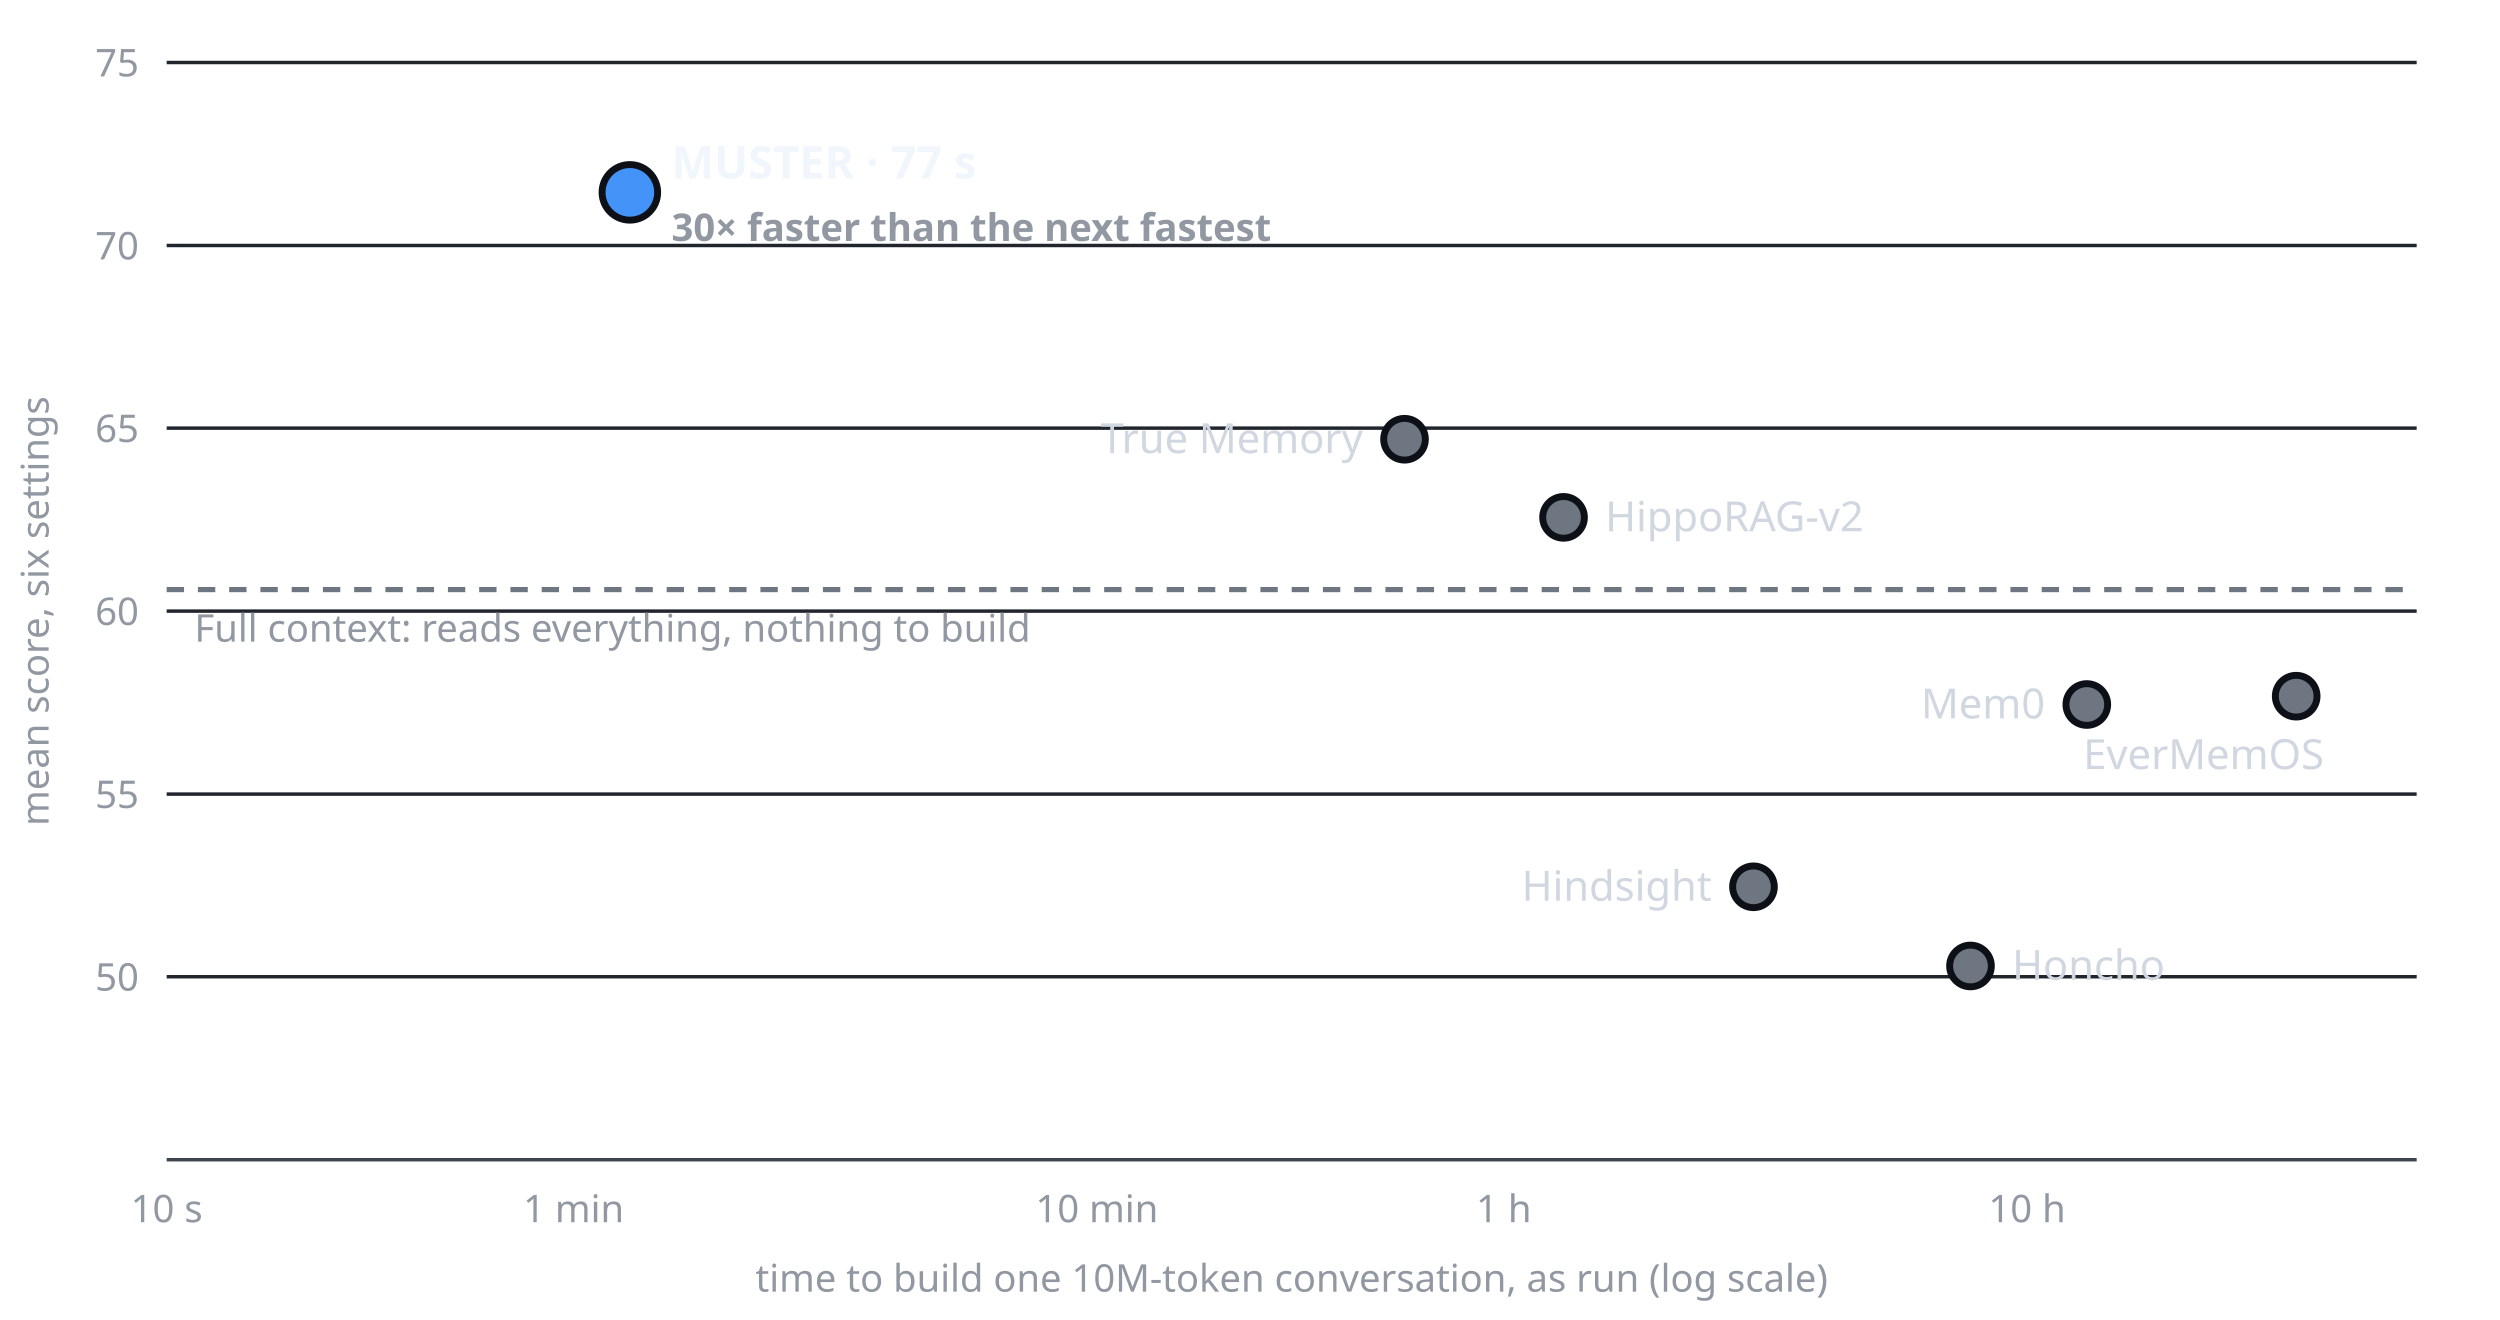
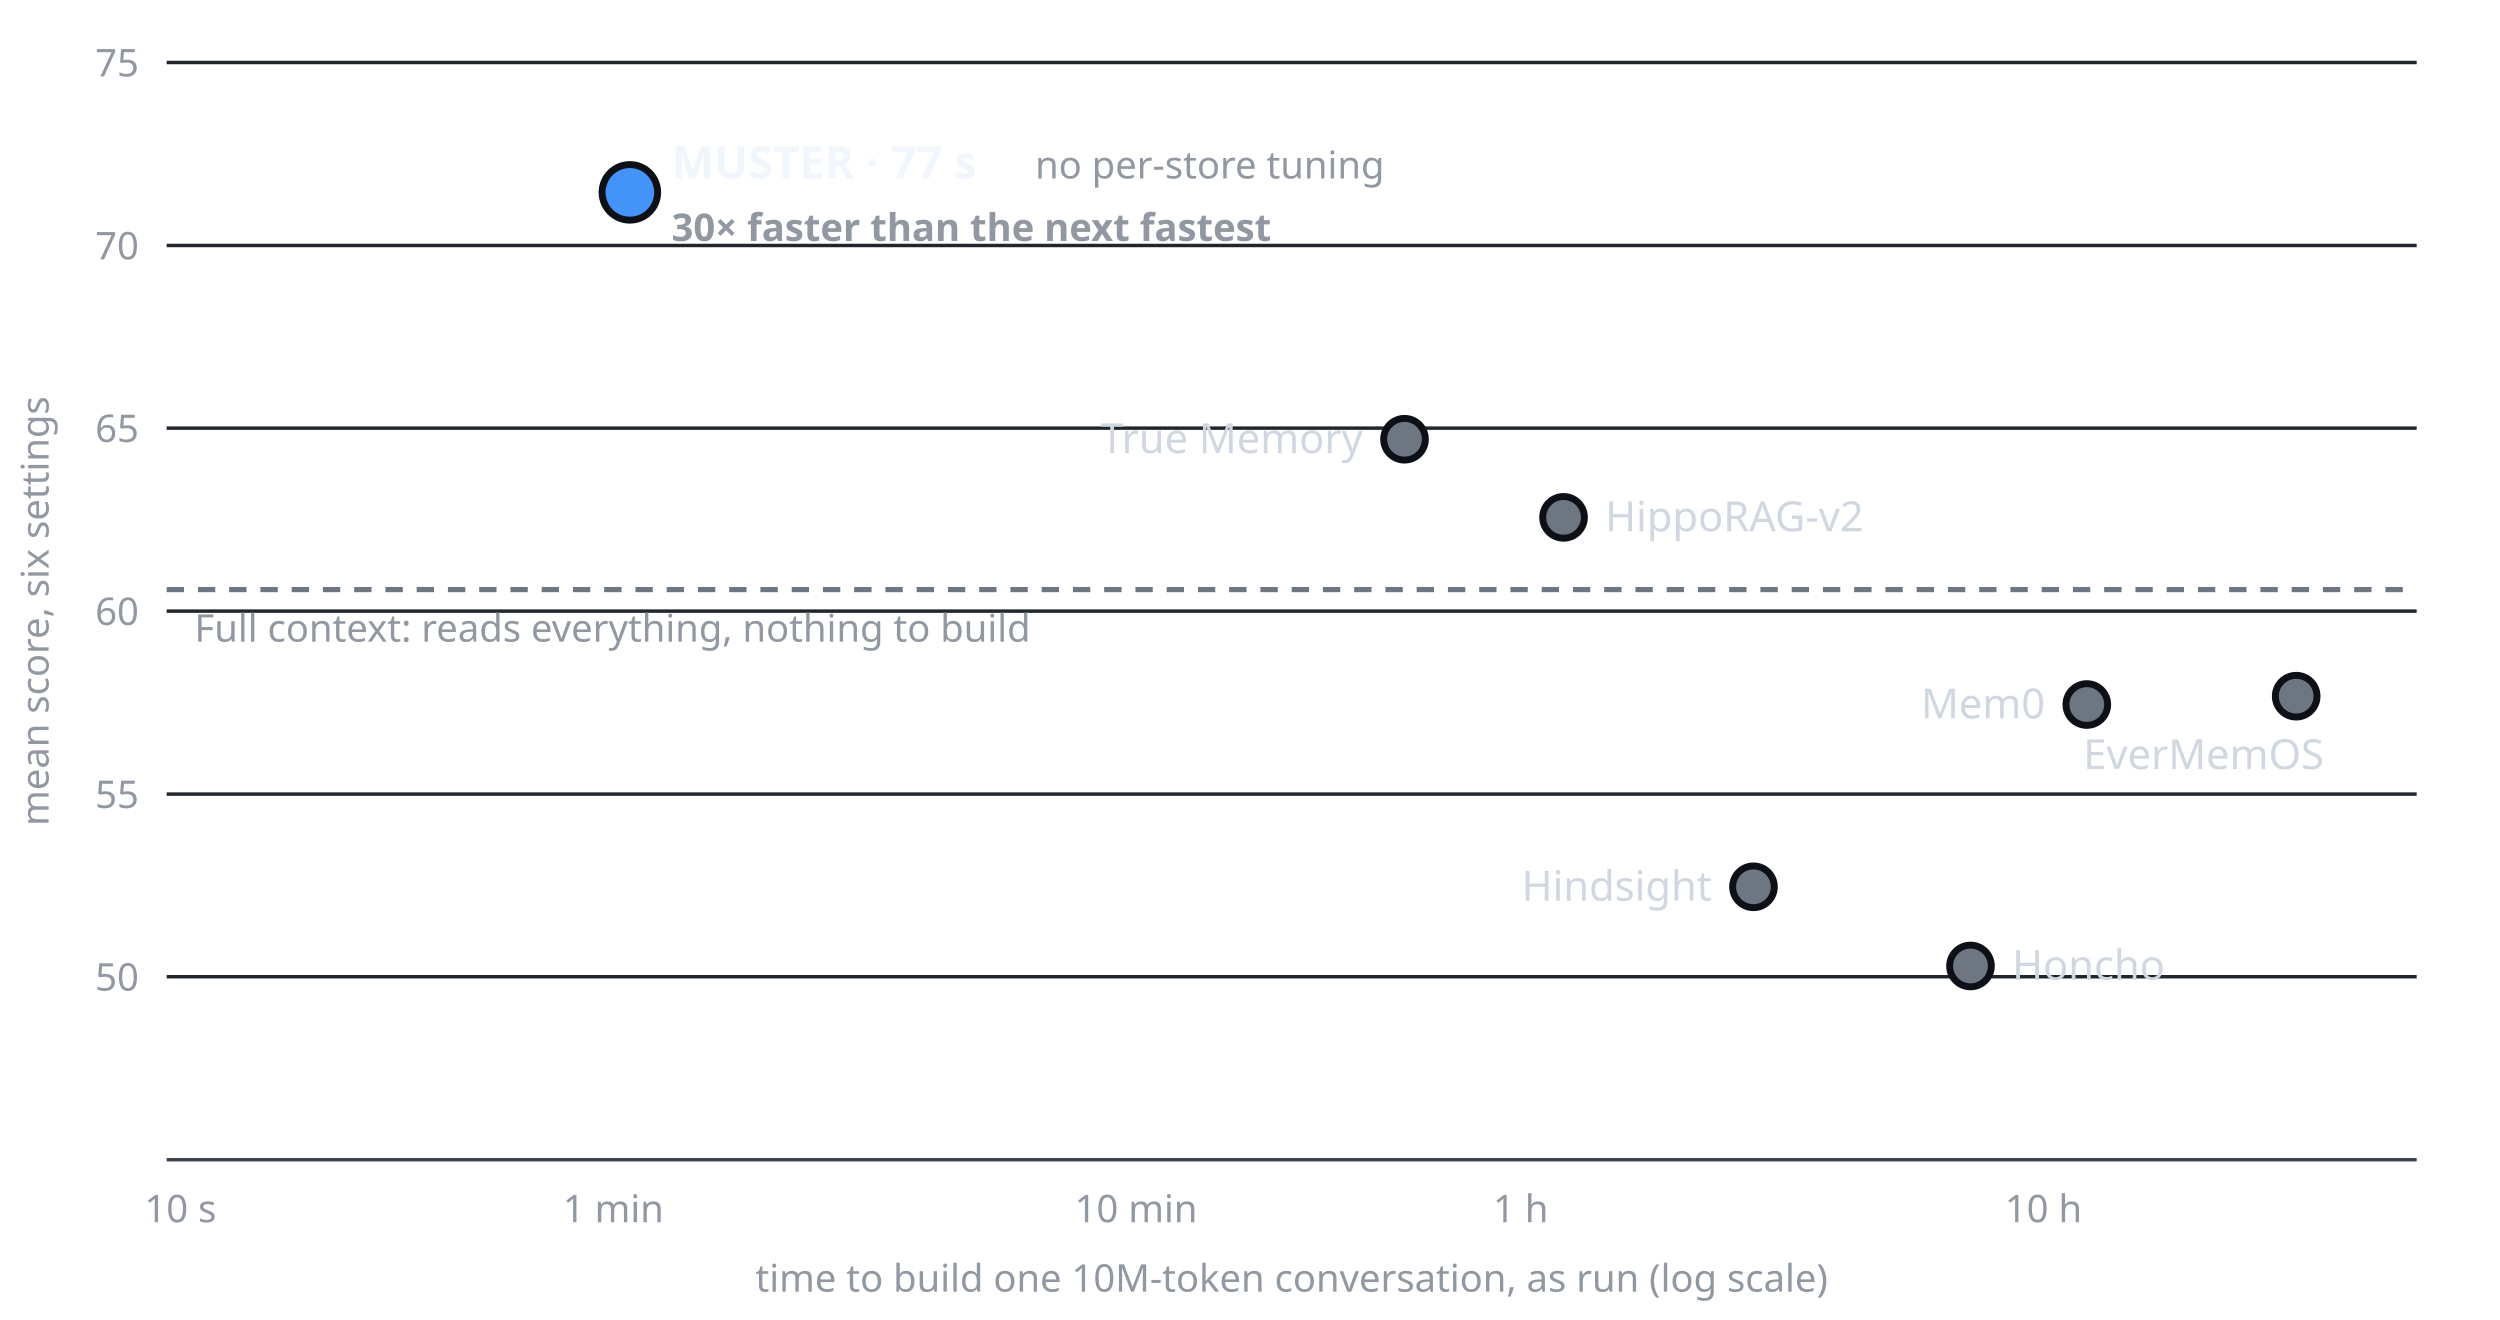
<svg xmlns="http://www.w3.org/2000/svg" viewBox="0 0 720 380" width="720" height="380" role="img" aria-labelledby="t d">
  <style>text{font-family:-apple-system,BlinkMacSystemFont,"Segoe UI","Noto Sans",Helvetica,Arial,sans-serif}</style>
  <g stroke="#21262d" stroke-width="1">
    <line x1="48" x2="696" y1="281.3" y2="281.3" />
    <line x1="48" x2="696" y1="228.7" y2="228.7" />
    <line x1="48" x2="696" y1="176.0" y2="176.0" />
    <line x1="48" x2="696" y1="123.3" y2="123.3" />
    <line x1="48" x2="696" y1="70.7" y2="70.7" />
    <line x1="48" x2="696" y1="18.0" y2="18.0" />
  </g>
  <line x1="48" x2="696" y1="334" y2="334" stroke="#3d444d" stroke-width="1" />
  <text x="40.0" y="285.3" font-size="11" fill="#9198a1" text-anchor="end">50</text>
  <text x="40.0" y="232.7" font-size="11" fill="#9198a1" text-anchor="end">55</text>
  <text x="40.0" y="180.0" font-size="11" fill="#9198a1" text-anchor="end">60</text>
  <text x="40.0" y="127.3" font-size="11" fill="#9198a1" text-anchor="end">65</text>
  <text x="40.0" y="74.7" font-size="11" fill="#9198a1" text-anchor="end">70</text>
  <text x="40.0" y="22.0" font-size="11" fill="#9198a1" text-anchor="end">75</text>
-   <text x="48.0" y="352.0" font-size="11" fill="#9198a1" text-anchor="middle">10 s</text>
-   <text x="165.2" y="352.0" font-size="11" fill="#9198a1" text-anchor="middle">1 min</text>
-   <text x="315.9" y="352.0" font-size="11" fill="#9198a1" text-anchor="middle">10 min</text>
-   <text x="433.1" y="352.0" font-size="11" fill="#9198a1" text-anchor="middle">1 h</text>
-   <text x="583.8" y="352.0" font-size="11" fill="#9198a1" text-anchor="middle">10 h</text>
+   <text x="41.6" y="352.0" font-size="11" fill="#9198a1">10 s</text>
+   <text x="162.1" y="352.0" font-size="11" fill="#9198a1">1 min</text>
+   <text x="309.5" y="352.0" font-size="11" fill="#9198a1">10 min</text>
+   <text x="430.0" y="352.0" font-size="11" fill="#9198a1">1 h</text>
+   <text x="577.4" y="352.0" font-size="11" fill="#9198a1">10 h</text>
  <text x="372.0" y="372.0" font-size="11" fill="#9198a1" text-anchor="middle">time to build one 10M-token conversation, as run (log scale)</text>
  <text x="14.0" y="176.0" font-size="11" fill="#9198a1" text-anchor="middle" transform="rotate(-90 14.0 176.0)">mean score, six settings</text>
  <line x1="48" x2="696" y1="169.8" y2="169.8" stroke="#6e7681" stroke-width="1.5" stroke-dasharray="5 4" />
  <text x="56.0" y="184.8" font-size="11" fill="#9198a1">Full context: reads everything, nothing to build</text>
  <circle cx="404.5" cy="126.5" r="6" fill="#6e7681" stroke="#0d1117" stroke-width="2" />
  <text x="392.5" y="130.5" font-size="12" fill="#d1d7e0" text-anchor="end">True Memory</text>
  <circle cx="601.0" cy="202.9" r="6" fill="#6e7681" stroke="#0d1117" stroke-width="2" />
  <text x="589.0" y="206.9" font-size="12" fill="#d1d7e0" text-anchor="end">Mem0</text>
  <circle cx="661.3" cy="200.5" r="6" fill="#6e7681" stroke="#0d1117" stroke-width="2" />
  <text x="669.3" y="221.5" font-size="12" fill="#d1d7e0" text-anchor="end">EverMemOS</text>
  <circle cx="450.3" cy="149.0" r="6" fill="#6e7681" stroke="#0d1117" stroke-width="2" />
  <text x="462.3" y="153.0" font-size="12" fill="#d1d7e0">HippoRAG-v2</text>
  <circle cx="505.0" cy="255.4" r="6" fill="#6e7681" stroke="#0d1117" stroke-width="2" />
  <text x="493.0" y="259.4" font-size="12" fill="#d1d7e0" text-anchor="end">Hindsight</text>
  <circle cx="567.5" cy="278.2" r="6" fill="#6e7681" stroke="#0d1117" stroke-width="2" />
  <text x="579.5" y="282.2" font-size="12" fill="#d1d7e0">Honcho</text>
  <circle cx="181.4" cy="55.4" r="8" fill="#4493f8" stroke="#0d1117" stroke-width="2" />
  <text x="193.4" y="51.4" font-size="13" fill="#f0f6fc" font-weight="700">MUSTER · 77 s</text>
+   <text x="298.1" y="51.4" font-size="11" fill="#9198a1">no per-store tuning</text>
  <text x="193.4" y="69.4" font-size="11" fill="#9198a1" font-weight="700">30× faster than the next fastest</text>
</svg>
